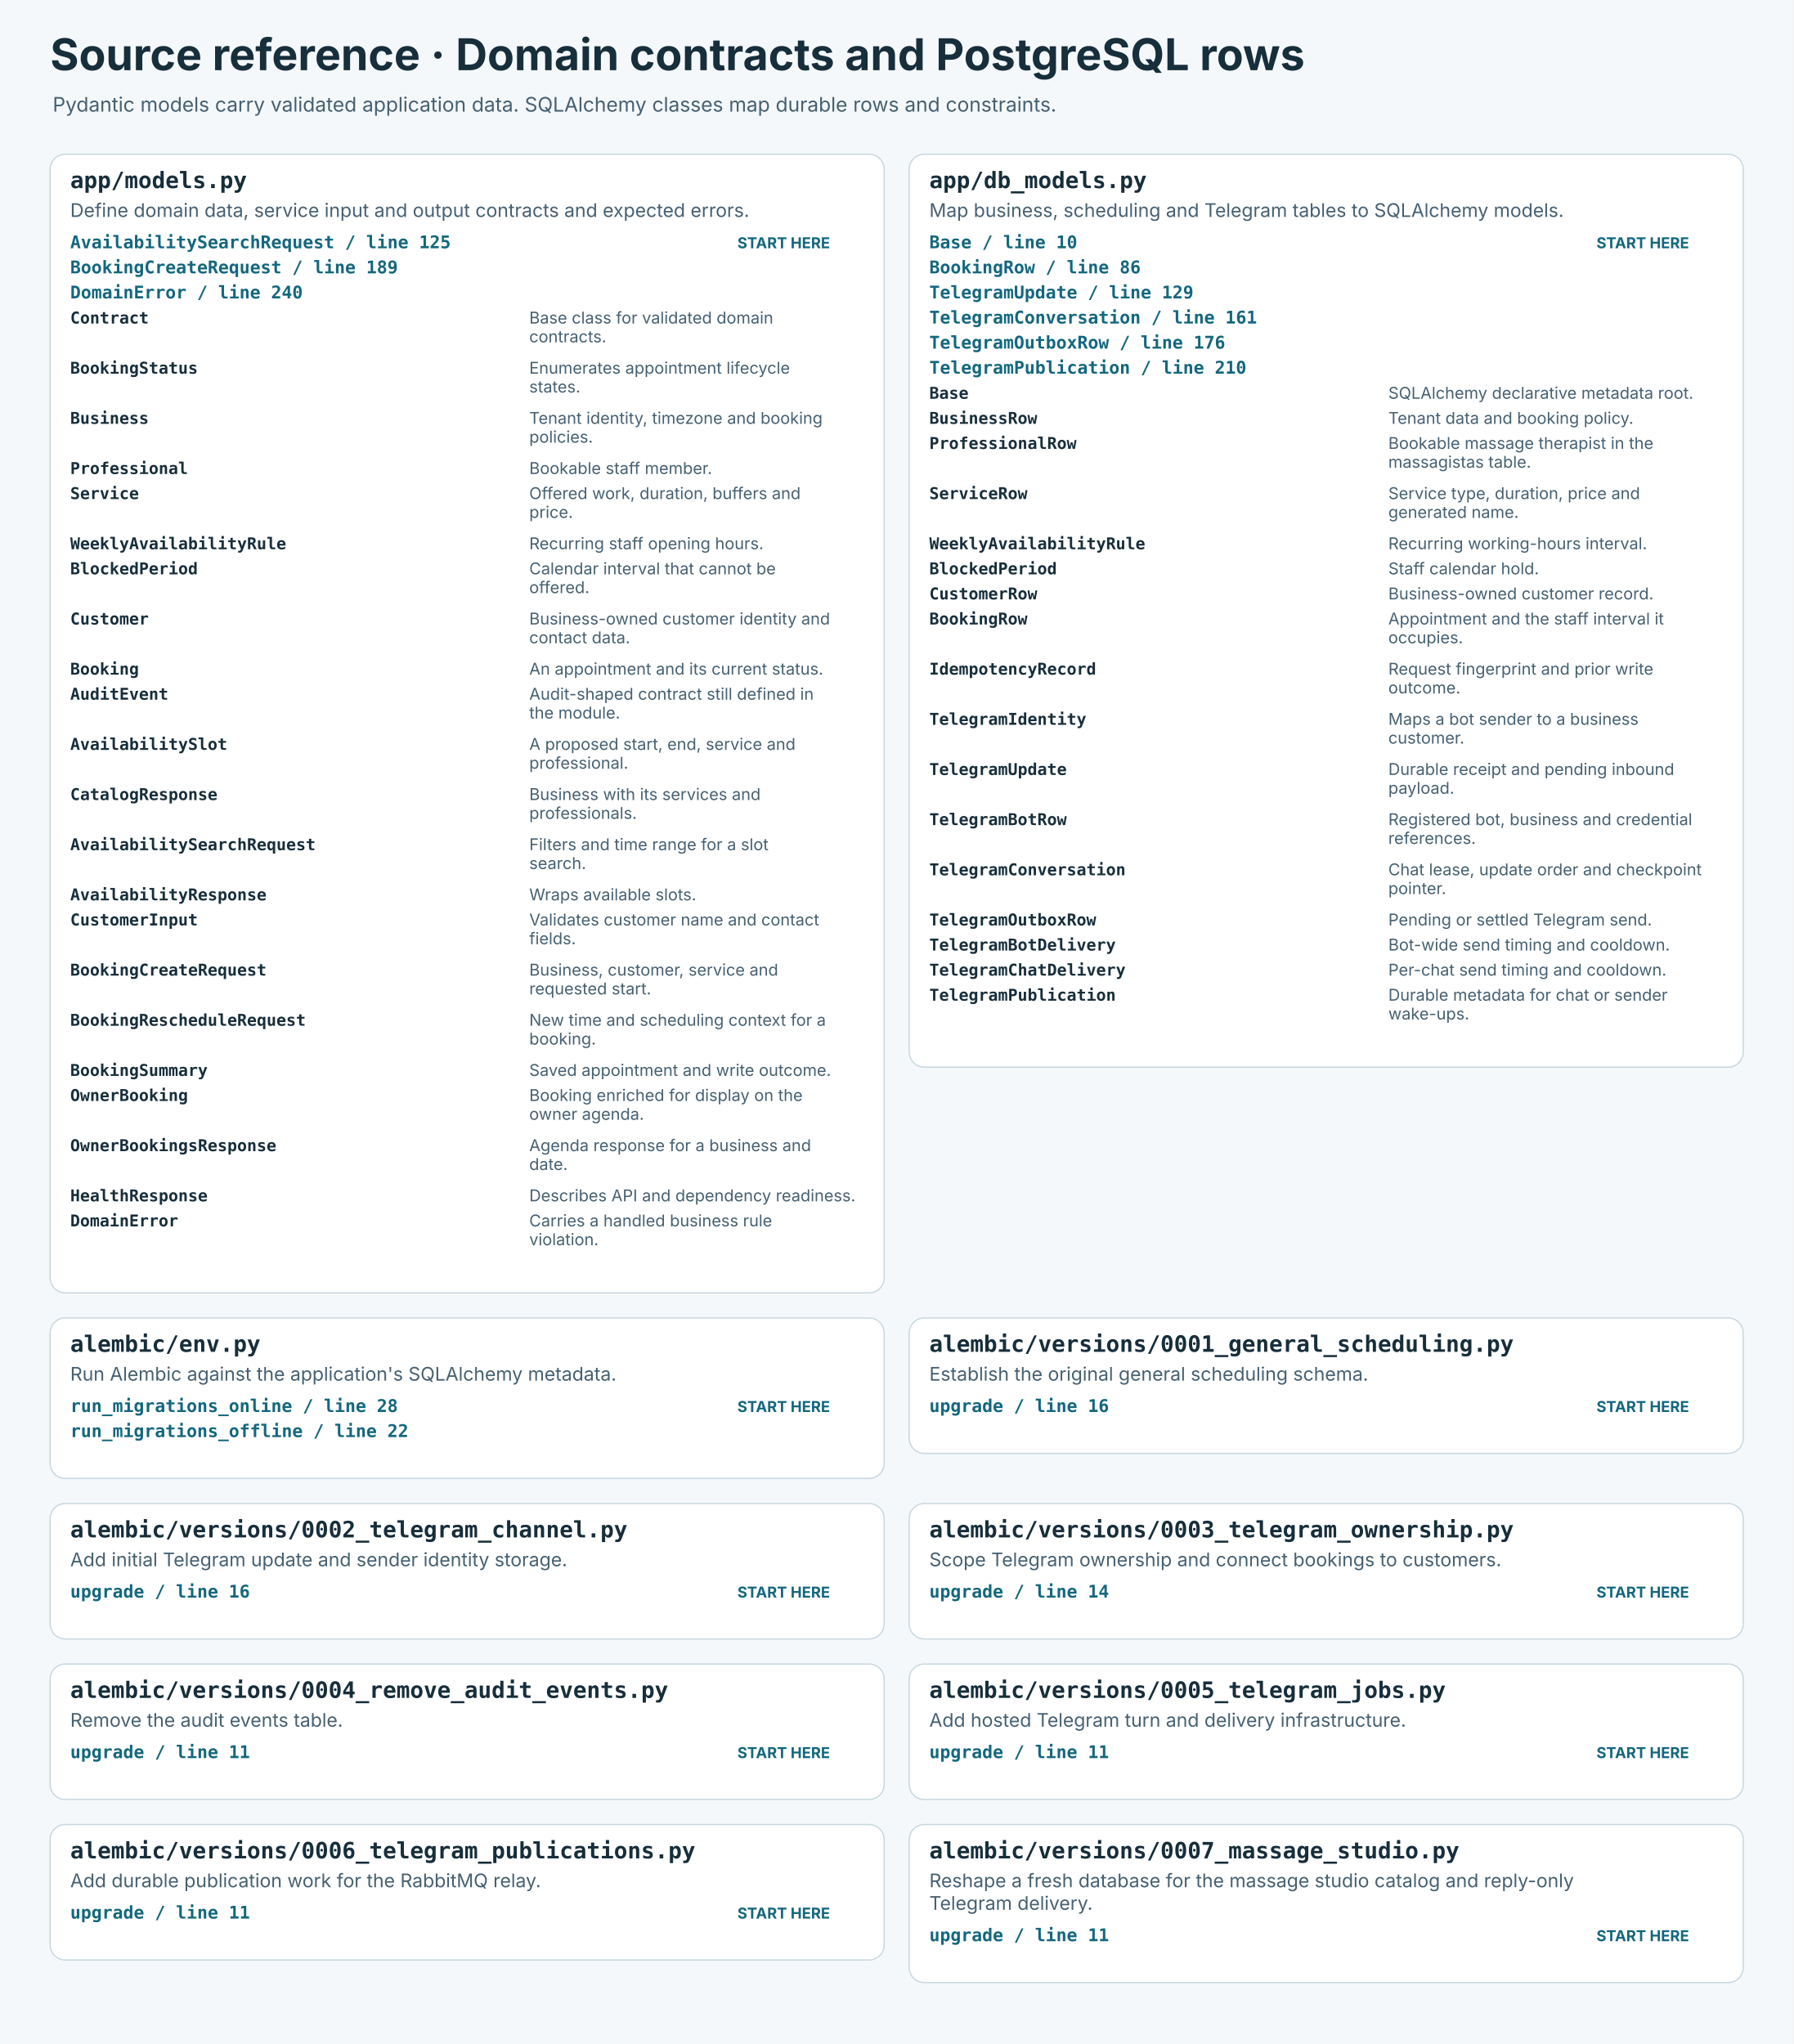
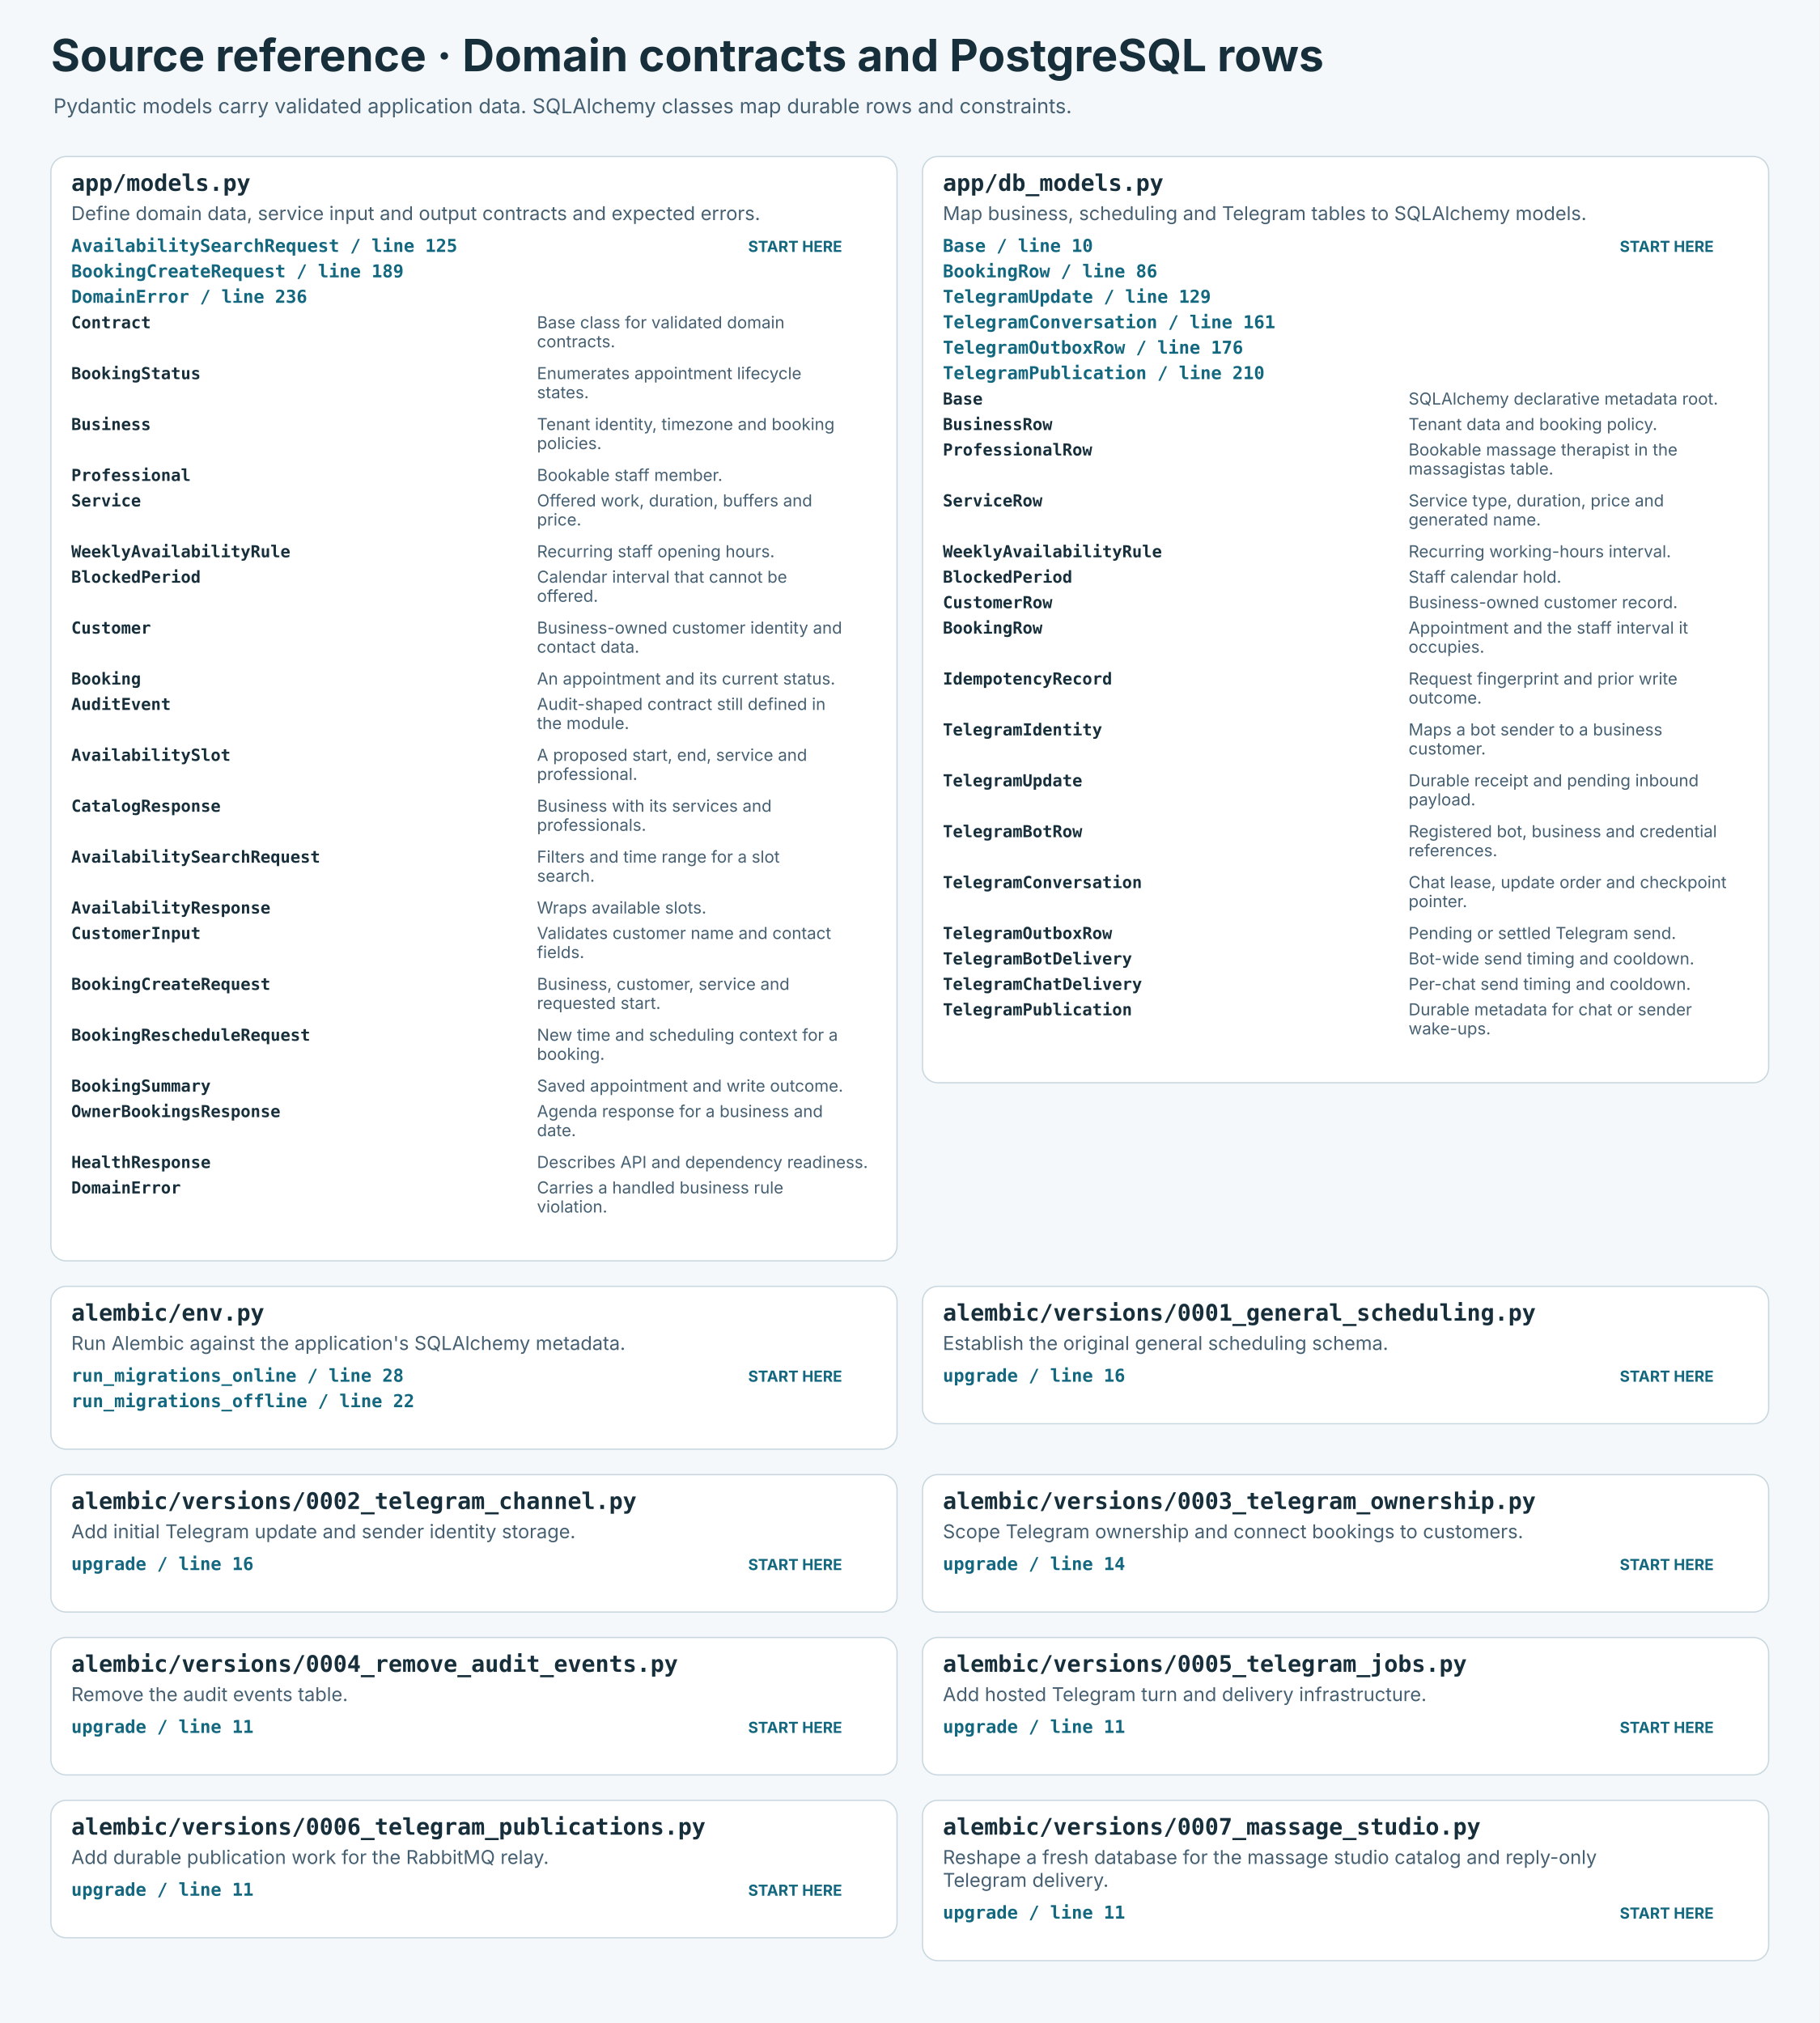
- <svg xmlns="http://www.w3.org/2000/svg" viewBox="0 0 1430 1630" width="1430" height="1630" role="img" aria-label="Source reference · Domain contracts and PostgreSQL rows">
-   <rect x="0" y="0" width="1430" height="1630" rx="0" fill="#f5f8fa" stroke="none" stroke-width="1" />
+ <svg xmlns="http://www.w3.org/2000/svg" viewBox="0 0 1430 1590" width="1430" height="1590" role="img" aria-label="Source reference · Domain contracts and PostgreSQL rows">
+   <rect x="0" y="0" width="1430" height="1590" rx="0" fill="#f5f8fa" stroke="none" stroke-width="1" />
  <text x="40" y="56" fill="#172e3b" font-size="35" font-weight="700" font-family="system-ui, -apple-system, sans-serif">Source reference · Domain contracts and PostgreSQL rows</text>
  <text x="42" y="89" fill="#466072" font-size="16" font-weight="400" font-family="system-ui, -apple-system, sans-serif">Pydantic models carry validated application data. SQLAlchemy classes map durable rows and constraints.</text>
  <g id="app-models.py" data-source="app/models.py">
-     <rect x="40" y="123" width="665" height="908" rx="12" fill="#ffffff" stroke="#c8d7df" stroke-width="1" />
+     <rect x="40" y="123" width="665" height="868" rx="12" fill="#ffffff" stroke="#c8d7df" stroke-width="1" />
    <a href="../../app/models.py">
      <text x="56" y="150" fill="#172e3b" font-size="18" font-weight="700" font-family="ui-monospace, Menlo, monospace">app/models.py</text>
    </a>
    <text x="56" y="173" fill="#466072" font-size="15" font-weight="400" font-family="system-ui, -apple-system, sans-serif">Define domain data, service input and output contracts and expected errors.</text>
    <a href="../../app/models.py#L125">
      <text x="56" y="198" fill="#13677e" font-size="14" font-weight="700" font-family="ui-monospace, Menlo, monospace">AvailabilitySearchRequest  /  line 125</text>
    </a>
    <text x="588" y="198" fill="#13677e" font-size="12" font-weight="700" font-family="system-ui, -apple-system, sans-serif">START HERE</text>
    <a href="../../app/models.py#L189">
      <text x="56" y="218" fill="#13677e" font-size="14" font-weight="700" font-family="ui-monospace, Menlo, monospace">BookingCreateRequest  /  line 189</text>
    </a>
-     <a href="../../app/models.py#L240">
-       <text x="56" y="238" fill="#13677e" font-size="14" font-weight="700" font-family="ui-monospace, Menlo, monospace">DomainError  /  line 240</text>
+     <a href="../../app/models.py#L236">
+       <text x="56" y="238" fill="#13677e" font-size="14" font-weight="700" font-family="ui-monospace, Menlo, monospace">DomainError  /  line 236</text>
    </a>
    <a href="../../app/models.py#L10">
      <text x="56" y="258" fill="#172e3b" font-size="13" font-weight="650" font-family="ui-monospace, Menlo, monospace">Contract</text>
    </a>
    <text x="422" y="258" fill="#466072" font-size="13" font-weight="400" font-family="system-ui, -apple-system, sans-serif">Base class for validated domain</text>
    <text x="422" y="273" fill="#466072" font-size="13" font-weight="400" font-family="system-ui, -apple-system, sans-serif">contracts.</text>
    <a href="../../app/models.py#L14">
      <text x="56" y="298" fill="#172e3b" font-size="13" font-weight="650" font-family="ui-monospace, Menlo, monospace">BookingStatus</text>
    </a>
    <text x="422" y="298" fill="#466072" font-size="13" font-weight="400" font-family="system-ui, -apple-system, sans-serif">Enumerates appointment lifecycle</text>
    <text x="422" y="313" fill="#466072" font-size="13" font-weight="400" font-family="system-ui, -apple-system, sans-serif">states.</text>
    <a href="../../app/models.py#L20">
      <text x="56" y="338" fill="#172e3b" font-size="13" font-weight="650" font-family="ui-monospace, Menlo, monospace">Business</text>
    </a>
    <text x="422" y="338" fill="#466072" font-size="13" font-weight="400" font-family="system-ui, -apple-system, sans-serif">Tenant identity, timezone and booking</text>
    <text x="422" y="353" fill="#466072" font-size="13" font-weight="400" font-family="system-ui, -apple-system, sans-serif">policies.</text>
    <a href="../../app/models.py#L31">
      <text x="56" y="378" fill="#172e3b" font-size="13" font-weight="650" font-family="ui-monospace, Menlo, monospace">Professional</text>
    </a>
    <text x="422" y="378" fill="#466072" font-size="13" font-weight="400" font-family="system-ui, -apple-system, sans-serif">Bookable staff member.</text>
    <a href="../../app/models.py#L38">
      <text x="56" y="398" fill="#172e3b" font-size="13" font-weight="650" font-family="ui-monospace, Menlo, monospace">Service</text>
    </a>
    <text x="422" y="398" fill="#466072" font-size="13" font-weight="400" font-family="system-ui, -apple-system, sans-serif">Offered work, duration, buffers and</text>
    <text x="422" y="413" fill="#466072" font-size="13" font-weight="400" font-family="system-ui, -apple-system, sans-serif">price.</text>
    <a href="../../app/models.py#L51">
      <text x="56" y="438" fill="#172e3b" font-size="13" font-weight="650" font-family="ui-monospace, Menlo, monospace">WeeklyAvailabilityRule</text>
    </a>
    <text x="422" y="438" fill="#466072" font-size="13" font-weight="400" font-family="system-ui, -apple-system, sans-serif">Recurring staff opening hours.</text>
    <a href="../../app/models.py#L60">
      <text x="56" y="458" fill="#172e3b" font-size="13" font-weight="650" font-family="ui-monospace, Menlo, monospace">BlockedPeriod</text>
    </a>
    <text x="422" y="458" fill="#466072" font-size="13" font-weight="400" font-family="system-ui, -apple-system, sans-serif">Calendar interval that cannot be</text>
    <text x="422" y="473" fill="#466072" font-size="13" font-weight="400" font-family="system-ui, -apple-system, sans-serif">offered.</text>
    <a href="../../app/models.py#L68">
      <text x="56" y="498" fill="#172e3b" font-size="13" font-weight="650" font-family="ui-monospace, Menlo, monospace">Customer</text>
    </a>
    <text x="422" y="498" fill="#466072" font-size="13" font-weight="400" font-family="system-ui, -apple-system, sans-serif">Business-owned customer identity and</text>
    <text x="422" y="513" fill="#466072" font-size="13" font-weight="400" font-family="system-ui, -apple-system, sans-serif">contact data.</text>
    <a href="../../app/models.py#L76">
      <text x="56" y="538" fill="#172e3b" font-size="13" font-weight="650" font-family="ui-monospace, Menlo, monospace">Booking</text>
    </a>
    <text x="422" y="538" fill="#466072" font-size="13" font-weight="400" font-family="system-ui, -apple-system, sans-serif">An appointment and its current status.</text>
    <a href="../../app/models.py#L89">
      <text x="56" y="558" fill="#172e3b" font-size="13" font-weight="650" font-family="ui-monospace, Menlo, monospace">AuditEvent</text>
    </a>
    <text x="422" y="558" fill="#466072" font-size="13" font-weight="400" font-family="system-ui, -apple-system, sans-serif">Audit-shaped contract still defined in</text>
    <text x="422" y="573" fill="#466072" font-size="13" font-weight="400" font-family="system-ui, -apple-system, sans-serif">the module.</text>
    <a href="../../app/models.py#L98">
      <text x="56" y="598" fill="#172e3b" font-size="13" font-weight="650" font-family="ui-monospace, Menlo, monospace">AvailabilitySlot</text>
    </a>
    <text x="422" y="598" fill="#466072" font-size="13" font-weight="400" font-family="system-ui, -apple-system, sans-serif">A proposed start, end, service and</text>
    <text x="422" y="613" fill="#466072" font-size="13" font-weight="400" font-family="system-ui, -apple-system, sans-serif">professional.</text>
    <a href="../../app/models.py#L119">
      <text x="56" y="638" fill="#172e3b" font-size="13" font-weight="650" font-family="ui-monospace, Menlo, monospace">CatalogResponse</text>
    </a>
    <text x="422" y="638" fill="#466072" font-size="13" font-weight="400" font-family="system-ui, -apple-system, sans-serif">Business with its services and</text>
    <text x="422" y="653" fill="#466072" font-size="13" font-weight="400" font-family="system-ui, -apple-system, sans-serif">professionals.</text>
    <a href="../../app/models.py#L125">
      <text x="56" y="678" fill="#172e3b" font-size="13" font-weight="650" font-family="ui-monospace, Menlo, monospace">AvailabilitySearchRequest</text>
    </a>
    <text x="422" y="678" fill="#466072" font-size="13" font-weight="400" font-family="system-ui, -apple-system, sans-serif">Filters and time range for a slot</text>
    <text x="422" y="693" fill="#466072" font-size="13" font-weight="400" font-family="system-ui, -apple-system, sans-serif">search.</text>
    <a href="../../app/models.py#L143">
      <text x="56" y="718" fill="#172e3b" font-size="13" font-weight="650" font-family="ui-monospace, Menlo, monospace">AvailabilityResponse</text>
    </a>
    <text x="422" y="718" fill="#466072" font-size="13" font-weight="400" font-family="system-ui, -apple-system, sans-serif">Wraps available slots.</text>
    <a href="../../app/models.py#L147">
      <text x="56" y="738" fill="#172e3b" font-size="13" font-weight="650" font-family="ui-monospace, Menlo, monospace">CustomerInput</text>
    </a>
    <text x="422" y="738" fill="#466072" font-size="13" font-weight="400" font-family="system-ui, -apple-system, sans-serif">Validates customer name and contact</text>
    <text x="422" y="753" fill="#466072" font-size="13" font-weight="400" font-family="system-ui, -apple-system, sans-serif">fields.</text>
    <a href="../../app/models.py#L189">
      <text x="56" y="778" fill="#172e3b" font-size="13" font-weight="650" font-family="ui-monospace, Menlo, monospace">BookingCreateRequest</text>
    </a>
    <text x="422" y="778" fill="#466072" font-size="13" font-weight="400" font-family="system-ui, -apple-system, sans-serif">Business, customer, service and</text>
    <text x="422" y="793" fill="#466072" font-size="13" font-weight="400" font-family="system-ui, -apple-system, sans-serif">requested start.</text>
    <a href="../../app/models.py#L205">
      <text x="56" y="818" fill="#172e3b" font-size="13" font-weight="650" font-family="ui-monospace, Menlo, monospace">BookingRescheduleRequest</text>
    </a>
    <text x="422" y="818" fill="#466072" font-size="13" font-weight="400" font-family="system-ui, -apple-system, sans-serif">New time and scheduling context for a</text>
    <text x="422" y="833" fill="#466072" font-size="13" font-weight="400" font-family="system-ui, -apple-system, sans-serif">booking.</text>
    <a href="../../app/models.py#L220">
      <text x="56" y="858" fill="#172e3b" font-size="13" font-weight="650" font-family="ui-monospace, Menlo, monospace">BookingSummary</text>
    </a>
    <text x="422" y="858" fill="#466072" font-size="13" font-weight="400" font-family="system-ui, -apple-system, sans-serif">Saved appointment and write outcome.</text>
    <a href="../../app/models.py#L225">
-       <text x="56" y="878" fill="#172e3b" font-size="13" font-weight="650" font-family="ui-monospace, Menlo, monospace">OwnerBooking</text>
-     </a>
-     <text x="422" y="878" fill="#466072" font-size="13" font-weight="400" font-family="system-ui, -apple-system, sans-serif">Booking enriched for display on the</text>
-     <text x="422" y="893" fill="#466072" font-size="13" font-weight="400" font-family="system-ui, -apple-system, sans-serif">owner agenda.</text>
-     <a href="../../app/models.py#L229">
-       <text x="56" y="918" fill="#172e3b" font-size="13" font-weight="650" font-family="ui-monospace, Menlo, monospace">OwnerBookingsResponse</text>
-     </a>
-     <text x="422" y="918" fill="#466072" font-size="13" font-weight="400" font-family="system-ui, -apple-system, sans-serif">Agenda response for a business and</text>
-     <text x="422" y="933" fill="#466072" font-size="13" font-weight="400" font-family="system-ui, -apple-system, sans-serif">date.</text>
-     <a href="../../app/models.py#L234">
-       <text x="56" y="958" fill="#172e3b" font-size="13" font-weight="650" font-family="ui-monospace, Menlo, monospace">HealthResponse</text>
-     </a>
-     <text x="422" y="958" fill="#466072" font-size="13" font-weight="400" font-family="system-ui, -apple-system, sans-serif">Describes API and dependency readiness.</text>
-     <a href="../../app/models.py#L240">
-       <text x="56" y="978" fill="#172e3b" font-size="13" font-weight="650" font-family="ui-monospace, Menlo, monospace">DomainError</text>
-     </a>
-     <text x="422" y="978" fill="#466072" font-size="13" font-weight="400" font-family="system-ui, -apple-system, sans-serif">Carries a handled business rule</text>
-     <text x="422" y="993" fill="#466072" font-size="13" font-weight="400" font-family="system-ui, -apple-system, sans-serif">violation.</text>
+       <text x="56" y="878" fill="#172e3b" font-size="13" font-weight="650" font-family="ui-monospace, Menlo, monospace">OwnerBookingsResponse</text>
+     </a>
+     <text x="422" y="878" fill="#466072" font-size="13" font-weight="400" font-family="system-ui, -apple-system, sans-serif">Agenda response for a business and</text>
+     <text x="422" y="893" fill="#466072" font-size="13" font-weight="400" font-family="system-ui, -apple-system, sans-serif">date.</text>
+     <a href="../../app/models.py#L230">
+       <text x="56" y="918" fill="#172e3b" font-size="13" font-weight="650" font-family="ui-monospace, Menlo, monospace">HealthResponse</text>
+     </a>
+     <text x="422" y="918" fill="#466072" font-size="13" font-weight="400" font-family="system-ui, -apple-system, sans-serif">Describes API and dependency readiness.</text>
+     <a href="../../app/models.py#L236">
+       <text x="56" y="938" fill="#172e3b" font-size="13" font-weight="650" font-family="ui-monospace, Menlo, monospace">DomainError</text>
+     </a>
+     <text x="422" y="938" fill="#466072" font-size="13" font-weight="400" font-family="system-ui, -apple-system, sans-serif">Carries a handled business rule</text>
+     <text x="422" y="953" fill="#466072" font-size="13" font-weight="400" font-family="system-ui, -apple-system, sans-serif">violation.</text>
  </g>
  <g id="app-db_models.py" data-source="app/db_models.py">
    <rect x="725" y="123" width="665" height="728" rx="12" fill="#ffffff" stroke="#c8d7df" stroke-width="1" />
    <a href="../../app/db_models.py">
      <text x="741" y="150" fill="#172e3b" font-size="18" font-weight="700" font-family="ui-monospace, Menlo, monospace">app/db_models.py</text>
    </a>
    <text x="741" y="173" fill="#466072" font-size="15" font-weight="400" font-family="system-ui, -apple-system, sans-serif">Map business, scheduling and Telegram tables to SQLAlchemy models.</text>
    <a href="../../app/db_models.py#L10">
      <text x="741" y="198" fill="#13677e" font-size="14" font-weight="700" font-family="ui-monospace, Menlo, monospace">Base  /  line 10</text>
    </a>
    <text x="1273" y="198" fill="#13677e" font-size="12" font-weight="700" font-family="system-ui, -apple-system, sans-serif">START HERE</text>
    <a href="../../app/db_models.py#L86">
      <text x="741" y="218" fill="#13677e" font-size="14" font-weight="700" font-family="ui-monospace, Menlo, monospace">BookingRow  /  line 86</text>
    </a>
    <a href="../../app/db_models.py#L129">
      <text x="741" y="238" fill="#13677e" font-size="14" font-weight="700" font-family="ui-monospace, Menlo, monospace">TelegramUpdate  /  line 129</text>
    </a>
    <a href="../../app/db_models.py#L161">
      <text x="741" y="258" fill="#13677e" font-size="14" font-weight="700" font-family="ui-monospace, Menlo, monospace">TelegramConversation  /  line 161</text>
    </a>
    <a href="../../app/db_models.py#L176">
      <text x="741" y="278" fill="#13677e" font-size="14" font-weight="700" font-family="ui-monospace, Menlo, monospace">TelegramOutboxRow  /  line 176</text>
    </a>
    <a href="../../app/db_models.py#L210">
      <text x="741" y="298" fill="#13677e" font-size="14" font-weight="700" font-family="ui-monospace, Menlo, monospace">TelegramPublication  /  line 210</text>
    </a>
    <a href="../../app/db_models.py#L10">
      <text x="741" y="318" fill="#172e3b" font-size="13" font-weight="650" font-family="ui-monospace, Menlo, monospace">Base</text>
    </a>
    <text x="1107" y="318" fill="#466072" font-size="13" font-weight="400" font-family="system-ui, -apple-system, sans-serif">SQLAlchemy declarative metadata root.</text>
    <a href="../../app/db_models.py#L14">
      <text x="741" y="338" fill="#172e3b" font-size="13" font-weight="650" font-family="ui-monospace, Menlo, monospace">BusinessRow</text>
    </a>
    <text x="1107" y="338" fill="#466072" font-size="13" font-weight="400" font-family="system-ui, -apple-system, sans-serif">Tenant data and booking policy.</text>
    <a href="../../app/db_models.py#L26">
      <text x="741" y="358" fill="#172e3b" font-size="13" font-weight="650" font-family="ui-monospace, Menlo, monospace">ProfessionalRow</text>
    </a>
    <text x="1107" y="358" fill="#466072" font-size="13" font-weight="400" font-family="system-ui, -apple-system, sans-serif">Bookable massage therapist in the</text>
    <text x="1107" y="373" fill="#466072" font-size="13" font-weight="400" font-family="system-ui, -apple-system, sans-serif">massagistas table.</text>
    <a href="../../app/db_models.py#L35">
      <text x="741" y="398" fill="#172e3b" font-size="13" font-weight="650" font-family="ui-monospace, Menlo, monospace">ServiceRow</text>
    </a>
    <text x="1107" y="398" fill="#466072" font-size="13" font-weight="400" font-family="system-ui, -apple-system, sans-serif">Service type, duration, price and</text>
    <text x="1107" y="413" fill="#466072" font-size="13" font-weight="400" font-family="system-ui, -apple-system, sans-serif">generated name.</text>
    <a href="../../app/db_models.py#L53">
      <text x="741" y="438" fill="#172e3b" font-size="13" font-weight="650" font-family="ui-monospace, Menlo, monospace">WeeklyAvailabilityRule</text>
    </a>
    <text x="1107" y="438" fill="#466072" font-size="13" font-weight="400" font-family="system-ui, -apple-system, sans-serif">Recurring working-hours interval.</text>
    <a href="../../app/db_models.py#L64">
      <text x="741" y="458" fill="#172e3b" font-size="13" font-weight="650" font-family="ui-monospace, Menlo, monospace">BlockedPeriod</text>
    </a>
    <text x="1107" y="458" fill="#466072" font-size="13" font-weight="400" font-family="system-ui, -apple-system, sans-serif">Staff calendar hold.</text>
    <a href="../../app/db_models.py#L75">
      <text x="741" y="478" fill="#172e3b" font-size="13" font-weight="650" font-family="ui-monospace, Menlo, monospace">CustomerRow</text>
    </a>
    <text x="1107" y="478" fill="#466072" font-size="13" font-weight="400" font-family="system-ui, -apple-system, sans-serif">Business-owned customer record.</text>
    <a href="../../app/db_models.py#L86">
      <text x="741" y="498" fill="#172e3b" font-size="13" font-weight="650" font-family="ui-monospace, Menlo, monospace">BookingRow</text>
    </a>
    <text x="1107" y="498" fill="#466072" font-size="13" font-weight="400" font-family="system-ui, -apple-system, sans-serif">Appointment and the staff interval it</text>
    <text x="1107" y="513" fill="#466072" font-size="13" font-weight="400" font-family="system-ui, -apple-system, sans-serif">occupies.</text>
    <a href="../../app/db_models.py#L103">
      <text x="741" y="538" fill="#172e3b" font-size="13" font-weight="650" font-family="ui-monospace, Menlo, monospace">IdempotencyRecord</text>
    </a>
    <text x="1107" y="538" fill="#466072" font-size="13" font-weight="400" font-family="system-ui, -apple-system, sans-serif">Request fingerprint and prior write</text>
    <text x="1107" y="553" fill="#466072" font-size="13" font-weight="400" font-family="system-ui, -apple-system, sans-serif">outcome.</text>
    <a href="../../app/db_models.py#L115">
      <text x="741" y="578" fill="#172e3b" font-size="13" font-weight="650" font-family="ui-monospace, Menlo, monospace">TelegramIdentity</text>
    </a>
    <text x="1107" y="578" fill="#466072" font-size="13" font-weight="400" font-family="system-ui, -apple-system, sans-serif">Maps a bot sender to a business</text>
    <text x="1107" y="593" fill="#466072" font-size="13" font-weight="400" font-family="system-ui, -apple-system, sans-serif">customer.</text>
    <a href="../../app/db_models.py#L129">
      <text x="741" y="618" fill="#172e3b" font-size="13" font-weight="650" font-family="ui-monospace, Menlo, monospace">TelegramUpdate</text>
    </a>
    <text x="1107" y="618" fill="#466072" font-size="13" font-weight="400" font-family="system-ui, -apple-system, sans-serif">Durable receipt and pending inbound</text>
    <text x="1107" y="633" fill="#466072" font-size="13" font-weight="400" font-family="system-ui, -apple-system, sans-serif">payload.</text>
    <a href="../../app/db_models.py#L150">
      <text x="741" y="658" fill="#172e3b" font-size="13" font-weight="650" font-family="ui-monospace, Menlo, monospace">TelegramBotRow</text>
    </a>
    <text x="1107" y="658" fill="#466072" font-size="13" font-weight="400" font-family="system-ui, -apple-system, sans-serif">Registered bot, business and credential</text>
    <text x="1107" y="673" fill="#466072" font-size="13" font-weight="400" font-family="system-ui, -apple-system, sans-serif">references.</text>
    <a href="../../app/db_models.py#L161">
      <text x="741" y="698" fill="#172e3b" font-size="13" font-weight="650" font-family="ui-monospace, Menlo, monospace">TelegramConversation</text>
    </a>
    <text x="1107" y="698" fill="#466072" font-size="13" font-weight="400" font-family="system-ui, -apple-system, sans-serif">Chat lease, update order and checkpoint</text>
    <text x="1107" y="713" fill="#466072" font-size="13" font-weight="400" font-family="system-ui, -apple-system, sans-serif">pointer.</text>
    <a href="../../app/db_models.py#L176">
      <text x="741" y="738" fill="#172e3b" font-size="13" font-weight="650" font-family="ui-monospace, Menlo, monospace">TelegramOutboxRow</text>
    </a>
    <text x="1107" y="738" fill="#466072" font-size="13" font-weight="400" font-family="system-ui, -apple-system, sans-serif">Pending or settled Telegram send.</text>
    <a href="../../app/db_models.py#L195">
      <text x="741" y="758" fill="#172e3b" font-size="13" font-weight="650" font-family="ui-monospace, Menlo, monospace">TelegramBotDelivery</text>
    </a>
    <text x="1107" y="758" fill="#466072" font-size="13" font-weight="400" font-family="system-ui, -apple-system, sans-serif">Bot-wide send timing and cooldown.</text>
    <a href="../../app/db_models.py#L202">
      <text x="741" y="778" fill="#172e3b" font-size="13" font-weight="650" font-family="ui-monospace, Menlo, monospace">TelegramChatDelivery</text>
    </a>
    <text x="1107" y="778" fill="#466072" font-size="13" font-weight="400" font-family="system-ui, -apple-system, sans-serif">Per-chat send timing and cooldown.</text>
    <a href="../../app/db_models.py#L210">
      <text x="741" y="798" fill="#172e3b" font-size="13" font-weight="650" font-family="ui-monospace, Menlo, monospace">TelegramPublication</text>
    </a>
    <text x="1107" y="798" fill="#466072" font-size="13" font-weight="400" font-family="system-ui, -apple-system, sans-serif">Durable metadata for chat or sender</text>
    <text x="1107" y="813" fill="#466072" font-size="13" font-weight="400" font-family="system-ui, -apple-system, sans-serif">wake-ups.</text>
  </g>
  <g id="alembic-env.py" data-source="alembic/env.py">
-     <rect x="40" y="1051" width="665" height="128" rx="12" fill="#ffffff" stroke="#c8d7df" stroke-width="1" />
+     <rect x="40" y="1011" width="665" height="128" rx="12" fill="#ffffff" stroke="#c8d7df" stroke-width="1" />
    <a href="../../alembic/env.py">
-       <text x="56" y="1078" fill="#172e3b" font-size="18" font-weight="700" font-family="ui-monospace, Menlo, monospace">alembic/env.py</text>
-     </a>
-     <text x="56" y="1101" fill="#466072" font-size="15" font-weight="400" font-family="system-ui, -apple-system, sans-serif">Run Alembic against the application's SQLAlchemy metadata.</text>
+       <text x="56" y="1038" fill="#172e3b" font-size="18" font-weight="700" font-family="ui-monospace, Menlo, monospace">alembic/env.py</text>
+     </a>
+     <text x="56" y="1061" fill="#466072" font-size="15" font-weight="400" font-family="system-ui, -apple-system, sans-serif">Run Alembic against the application's SQLAlchemy metadata.</text>
    <a href="../../alembic/env.py#L28">
-       <text x="56" y="1126" fill="#13677e" font-size="14" font-weight="700" font-family="ui-monospace, Menlo, monospace">run_migrations_online  /  line 28</text>
-     </a>
-     <text x="588" y="1126" fill="#13677e" font-size="12" font-weight="700" font-family="system-ui, -apple-system, sans-serif">START HERE</text>
+       <text x="56" y="1086" fill="#13677e" font-size="14" font-weight="700" font-family="ui-monospace, Menlo, monospace">run_migrations_online  /  line 28</text>
+     </a>
+     <text x="588" y="1086" fill="#13677e" font-size="12" font-weight="700" font-family="system-ui, -apple-system, sans-serif">START HERE</text>
    <a href="../../alembic/env.py#L22">
-       <text x="56" y="1146" fill="#13677e" font-size="14" font-weight="700" font-family="ui-monospace, Menlo, monospace">run_migrations_offline  /  line 22</text>
+       <text x="56" y="1106" fill="#13677e" font-size="14" font-weight="700" font-family="ui-monospace, Menlo, monospace">run_migrations_offline  /  line 22</text>
    </a>
  </g>
  <g id="alembic-versions-0001_general_scheduling.py" data-source="alembic/versions/0001_general_scheduling.py">
-     <rect x="725" y="1051" width="665" height="108" rx="12" fill="#ffffff" stroke="#c8d7df" stroke-width="1" />
+     <rect x="725" y="1011" width="665" height="108" rx="12" fill="#ffffff" stroke="#c8d7df" stroke-width="1" />
    <a href="../../alembic/versions/0001_general_scheduling.py">
-       <text x="741" y="1078" fill="#172e3b" font-size="18" font-weight="700" font-family="ui-monospace, Menlo, monospace">alembic/versions/0001_general_scheduling.py</text>
-     </a>
-     <text x="741" y="1101" fill="#466072" font-size="15" font-weight="400" font-family="system-ui, -apple-system, sans-serif">Establish the original general scheduling schema.</text>
+       <text x="741" y="1038" fill="#172e3b" font-size="18" font-weight="700" font-family="ui-monospace, Menlo, monospace">alembic/versions/0001_general_scheduling.py</text>
+     </a>
+     <text x="741" y="1061" fill="#466072" font-size="15" font-weight="400" font-family="system-ui, -apple-system, sans-serif">Establish the original general scheduling schema.</text>
    <a href="../../alembic/versions/0001_general_scheduling.py#L16">
-       <text x="741" y="1126" fill="#13677e" font-size="14" font-weight="700" font-family="ui-monospace, Menlo, monospace">upgrade  /  line 16</text>
-     </a>
-     <text x="1273" y="1126" fill="#13677e" font-size="12" font-weight="700" font-family="system-ui, -apple-system, sans-serif">START HERE</text>
+       <text x="741" y="1086" fill="#13677e" font-size="14" font-weight="700" font-family="ui-monospace, Menlo, monospace">upgrade  /  line 16</text>
+     </a>
+     <text x="1273" y="1086" fill="#13677e" font-size="12" font-weight="700" font-family="system-ui, -apple-system, sans-serif">START HERE</text>
  </g>
  <g id="alembic-versions-0002_telegram_channel.py" data-source="alembic/versions/0002_telegram_channel.py">
-     <rect x="40" y="1199" width="665" height="108" rx="12" fill="#ffffff" stroke="#c8d7df" stroke-width="1" />
+     <rect x="40" y="1159" width="665" height="108" rx="12" fill="#ffffff" stroke="#c8d7df" stroke-width="1" />
    <a href="../../alembic/versions/0002_telegram_channel.py">
-       <text x="56" y="1226" fill="#172e3b" font-size="18" font-weight="700" font-family="ui-monospace, Menlo, monospace">alembic/versions/0002_telegram_channel.py</text>
-     </a>
-     <text x="56" y="1249" fill="#466072" font-size="15" font-weight="400" font-family="system-ui, -apple-system, sans-serif">Add initial Telegram update and sender identity storage.</text>
+       <text x="56" y="1186" fill="#172e3b" font-size="18" font-weight="700" font-family="ui-monospace, Menlo, monospace">alembic/versions/0002_telegram_channel.py</text>
+     </a>
+     <text x="56" y="1209" fill="#466072" font-size="15" font-weight="400" font-family="system-ui, -apple-system, sans-serif">Add initial Telegram update and sender identity storage.</text>
    <a href="../../alembic/versions/0002_telegram_channel.py#L16">
-       <text x="56" y="1274" fill="#13677e" font-size="14" font-weight="700" font-family="ui-monospace, Menlo, monospace">upgrade  /  line 16</text>
-     </a>
-     <text x="588" y="1274" fill="#13677e" font-size="12" font-weight="700" font-family="system-ui, -apple-system, sans-serif">START HERE</text>
+       <text x="56" y="1234" fill="#13677e" font-size="14" font-weight="700" font-family="ui-monospace, Menlo, monospace">upgrade  /  line 16</text>
+     </a>
+     <text x="588" y="1234" fill="#13677e" font-size="12" font-weight="700" font-family="system-ui, -apple-system, sans-serif">START HERE</text>
  </g>
  <g id="alembic-versions-0003_telegram_ownership.py" data-source="alembic/versions/0003_telegram_ownership.py">
-     <rect x="725" y="1199" width="665" height="108" rx="12" fill="#ffffff" stroke="#c8d7df" stroke-width="1" />
+     <rect x="725" y="1159" width="665" height="108" rx="12" fill="#ffffff" stroke="#c8d7df" stroke-width="1" />
    <a href="../../alembic/versions/0003_telegram_ownership.py">
-       <text x="741" y="1226" fill="#172e3b" font-size="18" font-weight="700" font-family="ui-monospace, Menlo, monospace">alembic/versions/0003_telegram_ownership.py</text>
-     </a>
-     <text x="741" y="1249" fill="#466072" font-size="15" font-weight="400" font-family="system-ui, -apple-system, sans-serif">Scope Telegram ownership and connect bookings to customers.</text>
+       <text x="741" y="1186" fill="#172e3b" font-size="18" font-weight="700" font-family="ui-monospace, Menlo, monospace">alembic/versions/0003_telegram_ownership.py</text>
+     </a>
+     <text x="741" y="1209" fill="#466072" font-size="15" font-weight="400" font-family="system-ui, -apple-system, sans-serif">Scope Telegram ownership and connect bookings to customers.</text>
    <a href="../../alembic/versions/0003_telegram_ownership.py#L14">
-       <text x="741" y="1274" fill="#13677e" font-size="14" font-weight="700" font-family="ui-monospace, Menlo, monospace">upgrade  /  line 14</text>
-     </a>
-     <text x="1273" y="1274" fill="#13677e" font-size="12" font-weight="700" font-family="system-ui, -apple-system, sans-serif">START HERE</text>
+       <text x="741" y="1234" fill="#13677e" font-size="14" font-weight="700" font-family="ui-monospace, Menlo, monospace">upgrade  /  line 14</text>
+     </a>
+     <text x="1273" y="1234" fill="#13677e" font-size="12" font-weight="700" font-family="system-ui, -apple-system, sans-serif">START HERE</text>
  </g>
  <g id="alembic-versions-0004_remove_audit_events.py" data-source="alembic/versions/0004_remove_audit_events.py">
-     <rect x="40" y="1327" width="665" height="108" rx="12" fill="#ffffff" stroke="#c8d7df" stroke-width="1" />
+     <rect x="40" y="1287" width="665" height="108" rx="12" fill="#ffffff" stroke="#c8d7df" stroke-width="1" />
    <a href="../../alembic/versions/0004_remove_audit_events.py">
-       <text x="56" y="1354" fill="#172e3b" font-size="18" font-weight="700" font-family="ui-monospace, Menlo, monospace">alembic/versions/0004_remove_audit_events.py</text>
-     </a>
-     <text x="56" y="1377" fill="#466072" font-size="15" font-weight="400" font-family="system-ui, -apple-system, sans-serif">Remove the audit events table.</text>
+       <text x="56" y="1314" fill="#172e3b" font-size="18" font-weight="700" font-family="ui-monospace, Menlo, monospace">alembic/versions/0004_remove_audit_events.py</text>
+     </a>
+     <text x="56" y="1337" fill="#466072" font-size="15" font-weight="400" font-family="system-ui, -apple-system, sans-serif">Remove the audit events table.</text>
    <a href="../../alembic/versions/0004_remove_audit_events.py#L11">
-       <text x="56" y="1402" fill="#13677e" font-size="14" font-weight="700" font-family="ui-monospace, Menlo, monospace">upgrade  /  line 11</text>
-     </a>
-     <text x="588" y="1402" fill="#13677e" font-size="12" font-weight="700" font-family="system-ui, -apple-system, sans-serif">START HERE</text>
+       <text x="56" y="1362" fill="#13677e" font-size="14" font-weight="700" font-family="ui-monospace, Menlo, monospace">upgrade  /  line 11</text>
+     </a>
+     <text x="588" y="1362" fill="#13677e" font-size="12" font-weight="700" font-family="system-ui, -apple-system, sans-serif">START HERE</text>
  </g>
  <g id="alembic-versions-0005_telegram_jobs.py" data-source="alembic/versions/0005_telegram_jobs.py">
-     <rect x="725" y="1327" width="665" height="108" rx="12" fill="#ffffff" stroke="#c8d7df" stroke-width="1" />
+     <rect x="725" y="1287" width="665" height="108" rx="12" fill="#ffffff" stroke="#c8d7df" stroke-width="1" />
    <a href="../../alembic/versions/0005_telegram_jobs.py">
-       <text x="741" y="1354" fill="#172e3b" font-size="18" font-weight="700" font-family="ui-monospace, Menlo, monospace">alembic/versions/0005_telegram_jobs.py</text>
-     </a>
-     <text x="741" y="1377" fill="#466072" font-size="15" font-weight="400" font-family="system-ui, -apple-system, sans-serif">Add hosted Telegram turn and delivery infrastructure.</text>
+       <text x="741" y="1314" fill="#172e3b" font-size="18" font-weight="700" font-family="ui-monospace, Menlo, monospace">alembic/versions/0005_telegram_jobs.py</text>
+     </a>
+     <text x="741" y="1337" fill="#466072" font-size="15" font-weight="400" font-family="system-ui, -apple-system, sans-serif">Add hosted Telegram turn and delivery infrastructure.</text>
    <a href="../../alembic/versions/0005_telegram_jobs.py#L11">
-       <text x="741" y="1402" fill="#13677e" font-size="14" font-weight="700" font-family="ui-monospace, Menlo, monospace">upgrade  /  line 11</text>
-     </a>
-     <text x="1273" y="1402" fill="#13677e" font-size="12" font-weight="700" font-family="system-ui, -apple-system, sans-serif">START HERE</text>
+       <text x="741" y="1362" fill="#13677e" font-size="14" font-weight="700" font-family="ui-monospace, Menlo, monospace">upgrade  /  line 11</text>
+     </a>
+     <text x="1273" y="1362" fill="#13677e" font-size="12" font-weight="700" font-family="system-ui, -apple-system, sans-serif">START HERE</text>
  </g>
  <g id="alembic-versions-0006_telegram_publications.py" data-source="alembic/versions/0006_telegram_publications.py">
-     <rect x="40" y="1455" width="665" height="108" rx="12" fill="#ffffff" stroke="#c8d7df" stroke-width="1" />
+     <rect x="40" y="1415" width="665" height="108" rx="12" fill="#ffffff" stroke="#c8d7df" stroke-width="1" />
    <a href="../../alembic/versions/0006_telegram_publications.py">
-       <text x="56" y="1482" fill="#172e3b" font-size="18" font-weight="700" font-family="ui-monospace, Menlo, monospace">alembic/versions/0006_telegram_publications.py</text>
-     </a>
-     <text x="56" y="1505" fill="#466072" font-size="15" font-weight="400" font-family="system-ui, -apple-system, sans-serif">Add durable publication work for the RabbitMQ relay.</text>
+       <text x="56" y="1442" fill="#172e3b" font-size="18" font-weight="700" font-family="ui-monospace, Menlo, monospace">alembic/versions/0006_telegram_publications.py</text>
+     </a>
+     <text x="56" y="1465" fill="#466072" font-size="15" font-weight="400" font-family="system-ui, -apple-system, sans-serif">Add durable publication work for the RabbitMQ relay.</text>
    <a href="../../alembic/versions/0006_telegram_publications.py#L11">
-       <text x="56" y="1530" fill="#13677e" font-size="14" font-weight="700" font-family="ui-monospace, Menlo, monospace">upgrade  /  line 11</text>
-     </a>
-     <text x="588" y="1530" fill="#13677e" font-size="12" font-weight="700" font-family="system-ui, -apple-system, sans-serif">START HERE</text>
+       <text x="56" y="1490" fill="#13677e" font-size="14" font-weight="700" font-family="ui-monospace, Menlo, monospace">upgrade  /  line 11</text>
+     </a>
+     <text x="588" y="1490" fill="#13677e" font-size="12" font-weight="700" font-family="system-ui, -apple-system, sans-serif">START HERE</text>
  </g>
  <g id="alembic-versions-0007_massage_studio.py" data-source="alembic/versions/0007_massage_studio.py">
-     <rect x="725" y="1455" width="665" height="126" rx="12" fill="#ffffff" stroke="#c8d7df" stroke-width="1" />
+     <rect x="725" y="1415" width="665" height="126" rx="12" fill="#ffffff" stroke="#c8d7df" stroke-width="1" />
    <a href="../../alembic/versions/0007_massage_studio.py">
-       <text x="741" y="1482" fill="#172e3b" font-size="18" font-weight="700" font-family="ui-monospace, Menlo, monospace">alembic/versions/0007_massage_studio.py</text>
-     </a>
-     <text x="741" y="1505" fill="#466072" font-size="15" font-weight="400" font-family="system-ui, -apple-system, sans-serif">Reshape a fresh database for the massage studio catalog and reply-only</text>
-     <text x="741" y="1523" fill="#466072" font-size="15" font-weight="400" font-family="system-ui, -apple-system, sans-serif">Telegram delivery.</text>
+       <text x="741" y="1442" fill="#172e3b" font-size="18" font-weight="700" font-family="ui-monospace, Menlo, monospace">alembic/versions/0007_massage_studio.py</text>
+     </a>
+     <text x="741" y="1465" fill="#466072" font-size="15" font-weight="400" font-family="system-ui, -apple-system, sans-serif">Reshape a fresh database for the massage studio catalog and reply-only</text>
+     <text x="741" y="1483" fill="#466072" font-size="15" font-weight="400" font-family="system-ui, -apple-system, sans-serif">Telegram delivery.</text>
    <a href="../../alembic/versions/0007_massage_studio.py#L11">
-       <text x="741" y="1548" fill="#13677e" font-size="14" font-weight="700" font-family="ui-monospace, Menlo, monospace">upgrade  /  line 11</text>
-     </a>
-     <text x="1273" y="1548" fill="#13677e" font-size="12" font-weight="700" font-family="system-ui, -apple-system, sans-serif">START HERE</text>
+       <text x="741" y="1508" fill="#13677e" font-size="14" font-weight="700" font-family="ui-monospace, Menlo, monospace">upgrade  /  line 11</text>
+     </a>
+     <text x="1273" y="1508" fill="#13677e" font-size="12" font-weight="700" font-family="system-ui, -apple-system, sans-serif">START HERE</text>
  </g>
</svg>
